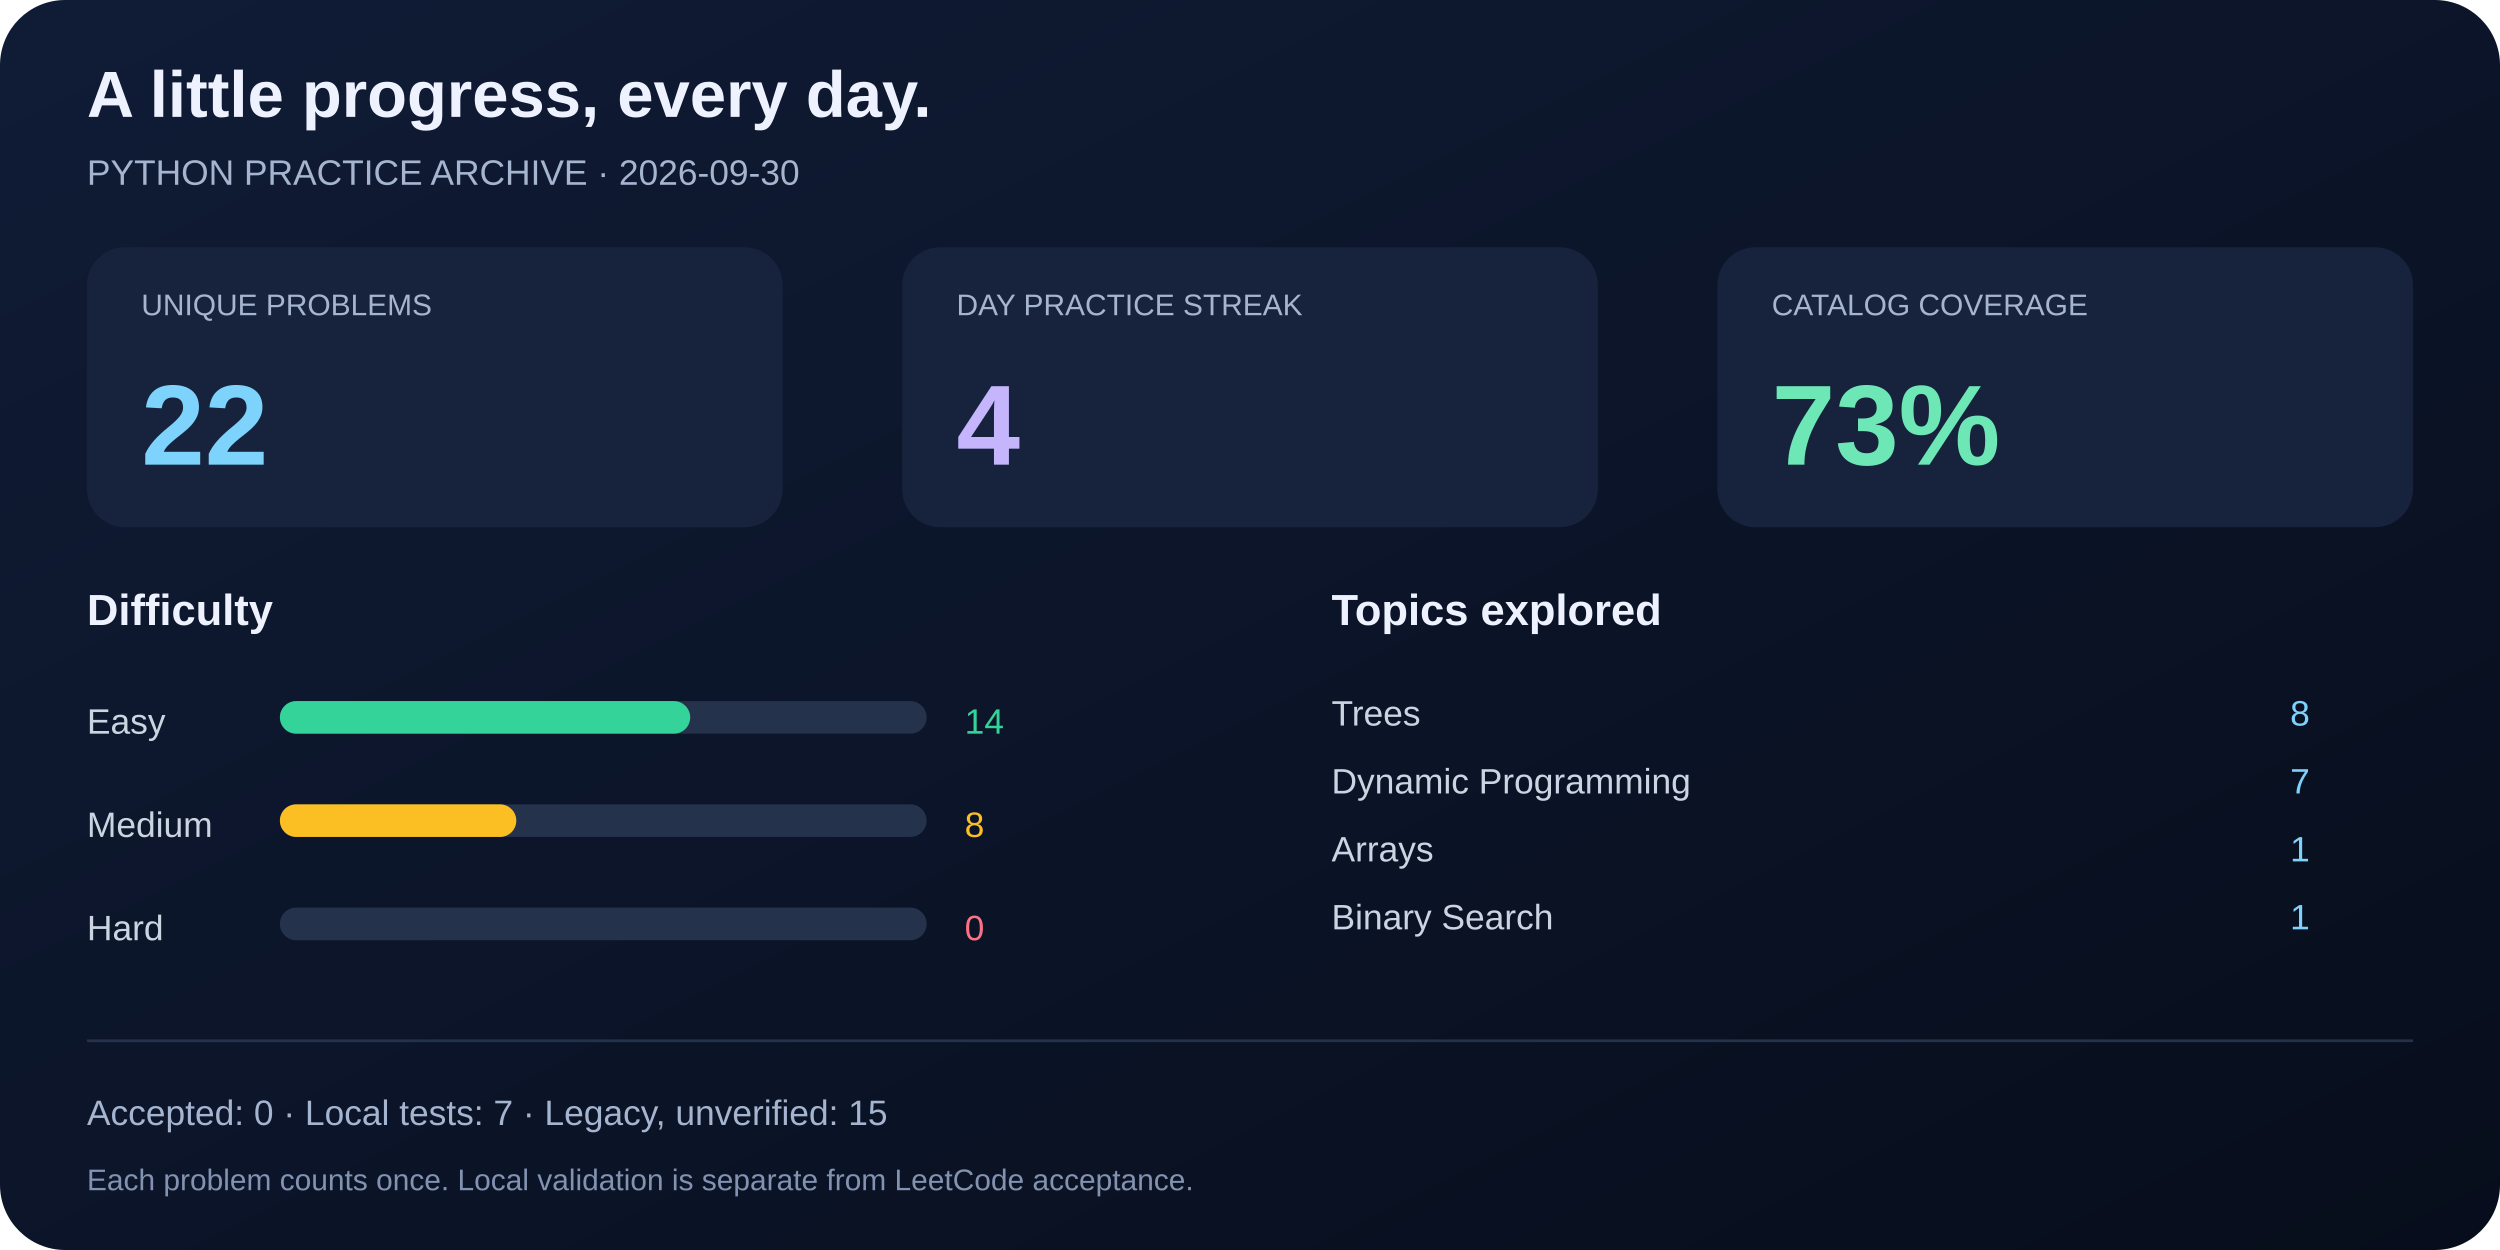
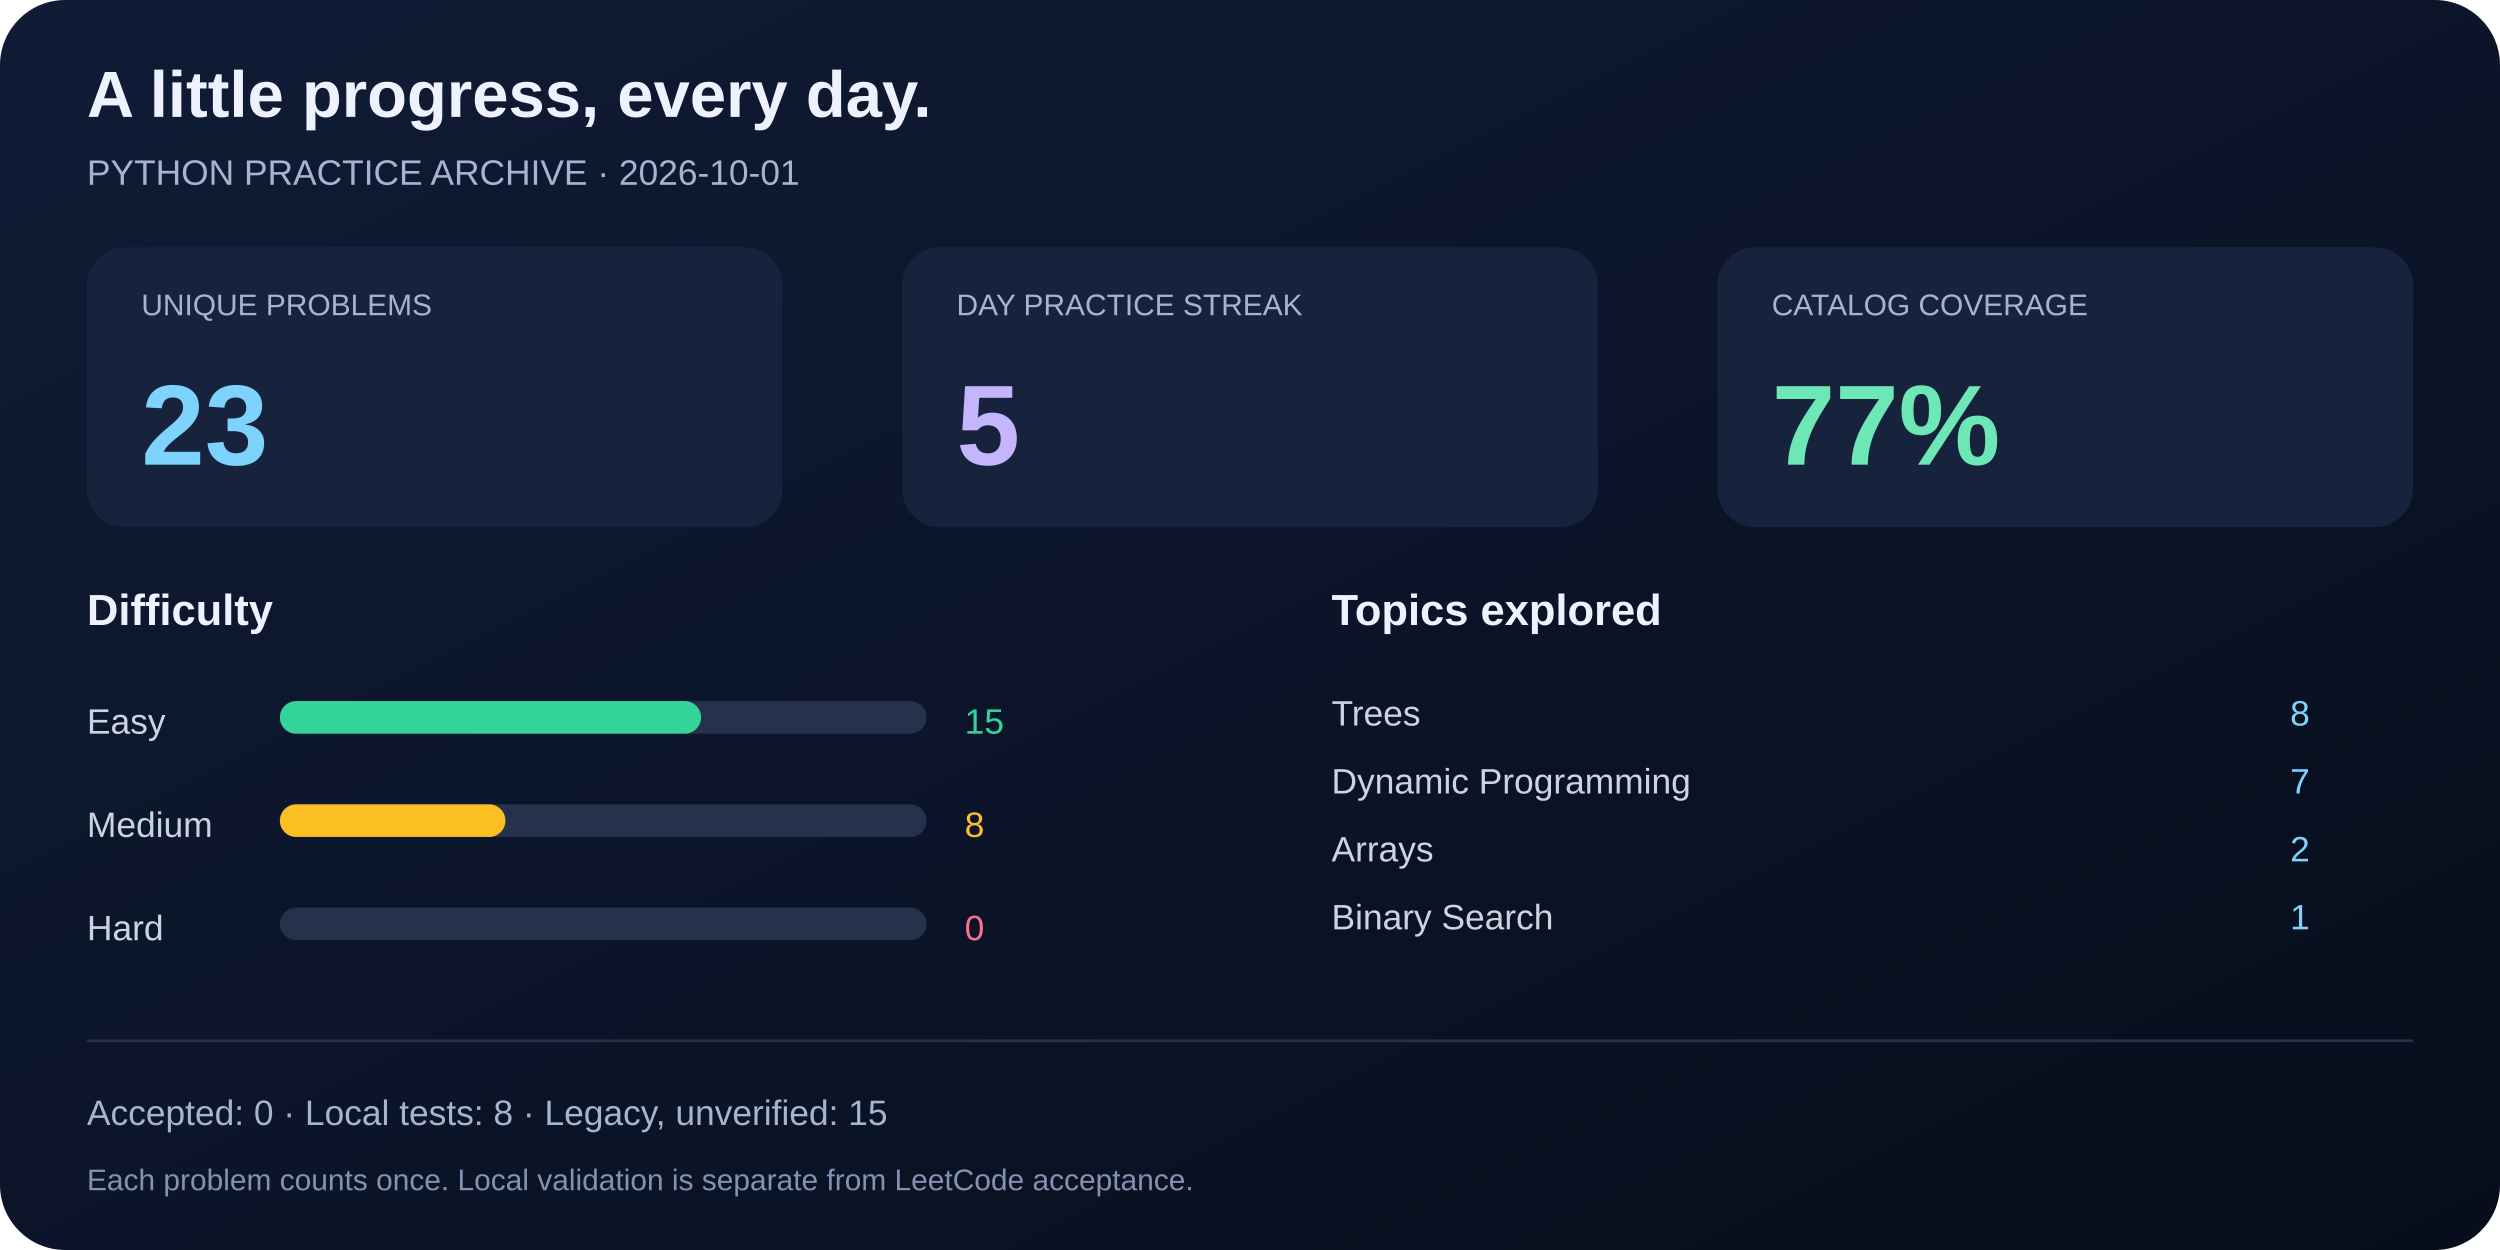
<svg xmlns="http://www.w3.org/2000/svg" width="920" height="460" viewBox="0 0 920 460" role="img" aria-labelledby="title desc">
  <defs>
    <linearGradient id="bg" x2="1" y2="1">
      <stop stop-color="#101c36" />
      <stop offset="1" stop-color="#070d1b" />
    </linearGradient>
  </defs>
  <rect width="920" height="460" rx="24" fill="url(#bg)" />
  <g font-family="Segoe UI, Arial, sans-serif" fill="#eef2ff">
    <text x="32" y="43" font-size="24" font-weight="700">A little progress, every day.</text>
-     <text x="32" y="68" font-size="13" fill="#a5b4cf">PYTHON PRACTICE ARCHIVE · 2026-09-30</text>
+     <text x="32" y="68" font-size="13" fill="#a5b4cf">PYTHON PRACTICE ARCHIVE · 2026-10-01</text>
    <rect x="32" y="91" width="256" height="103" rx="14" fill="#17233c" />
    <text x="52" y="116" font-size="11" fill="#a5b4cf">UNIQUE PROBLEMS</text>
-     <text x="52" y="171" font-size="42" font-weight="700" fill="#7dd3fc">22</text>
+     <text x="52" y="171" font-size="42" font-weight="700" fill="#7dd3fc">23</text>
    <rect x="332" y="91" width="256" height="103" rx="14" fill="#17233c" />
    <text x="352" y="116" font-size="11" fill="#a5b4cf">DAY PRACTICE STREAK</text>
-     <text x="352" y="171" font-size="42" font-weight="700" fill="#c4b5fd">4</text>
+     <text x="352" y="171" font-size="42" font-weight="700" fill="#c4b5fd">5</text>
    <rect x="632" y="91" width="256" height="103" rx="14" fill="#17233c" />
    <text x="652" y="116" font-size="11" fill="#a5b4cf">CATALOG COVERAGE</text>
-     <text x="652" y="171" font-size="42" font-weight="700" fill="#6ee7b7">73%</text>
+     <text x="652" y="171" font-size="42" font-weight="700" fill="#6ee7b7">77%</text>
    <text x="32" y="230" font-size="16" font-weight="600">Difficulty</text>
    <text x="490" y="230" font-size="16" font-weight="600">Topics explored</text>
    <text x="32" y="270" font-size="13" fill="#cbd5e1">Easy</text>
    <rect x="103" y="258" width="238" height="12" rx="6" fill="#25324b" />
-     <rect x="103" y="258" width="151" height="12" rx="6" fill="#34d399" />
-     <text x="355" y="270" font-size="13" fill="#34d399">14</text>
+     <rect x="103" y="258" width="155" height="12" rx="6" fill="#34d399" />
+     <text x="355" y="270" font-size="13" fill="#34d399">15</text>
    <text x="32" y="308" font-size="13" fill="#cbd5e1">Medium</text>
    <rect x="103" y="296" width="238" height="12" rx="6" fill="#25324b" />
-     <rect x="103" y="296" width="87" height="12" rx="6" fill="#fbbf24" />
+     <rect x="103" y="296" width="83" height="12" rx="6" fill="#fbbf24" />
    <text x="355" y="308" font-size="13" fill="#fbbf24">8</text>
    <text x="32" y="346" font-size="13" fill="#cbd5e1">Hard</text>
    <rect x="103" y="334" width="238" height="12" rx="6" fill="#25324b" />
    <rect x="103" y="334" width="0" height="12" rx="6" fill="#fb7185" />
    <text x="355" y="346" font-size="13" fill="#fb7185">0</text>
    <text x="490" y="267" font-size="13" fill="#cbd5e1">Trees</text>
    <text x="850" y="267" font-size="13" text-anchor="end" fill="#7dd3fc">8</text>
    <text x="490" y="292" font-size="13" fill="#cbd5e1">Dynamic Programming</text>
    <text x="850" y="292" font-size="13" text-anchor="end" fill="#7dd3fc">7</text>
    <text x="490" y="317" font-size="13" fill="#cbd5e1">Arrays</text>
-     <text x="850" y="317" font-size="13" text-anchor="end" fill="#7dd3fc">1</text>
+     <text x="850" y="317" font-size="13" text-anchor="end" fill="#7dd3fc">2</text>
    <text x="490" y="342" font-size="13" fill="#cbd5e1">Binary Search</text>
    <text x="850" y="342" font-size="13" text-anchor="end" fill="#7dd3fc">1</text>
    <line x1="32" y1="383" x2="888" y2="383" stroke="#25324b" />
-     <text x="32" y="414" font-size="13" fill="#a5b4cf">Accepted: 0 · Local tests: 7 · Legacy, unverified: 15</text>
+     <text x="32" y="414" font-size="13" fill="#a5b4cf">Accepted: 0 · Local tests: 8 · Legacy, unverified: 15</text>
    <text x="32" y="438" font-size="11" fill="#8292b0">Each problem counts once. Local validation is separate from LeetCode acceptance.</text>
  </g>
</svg>
